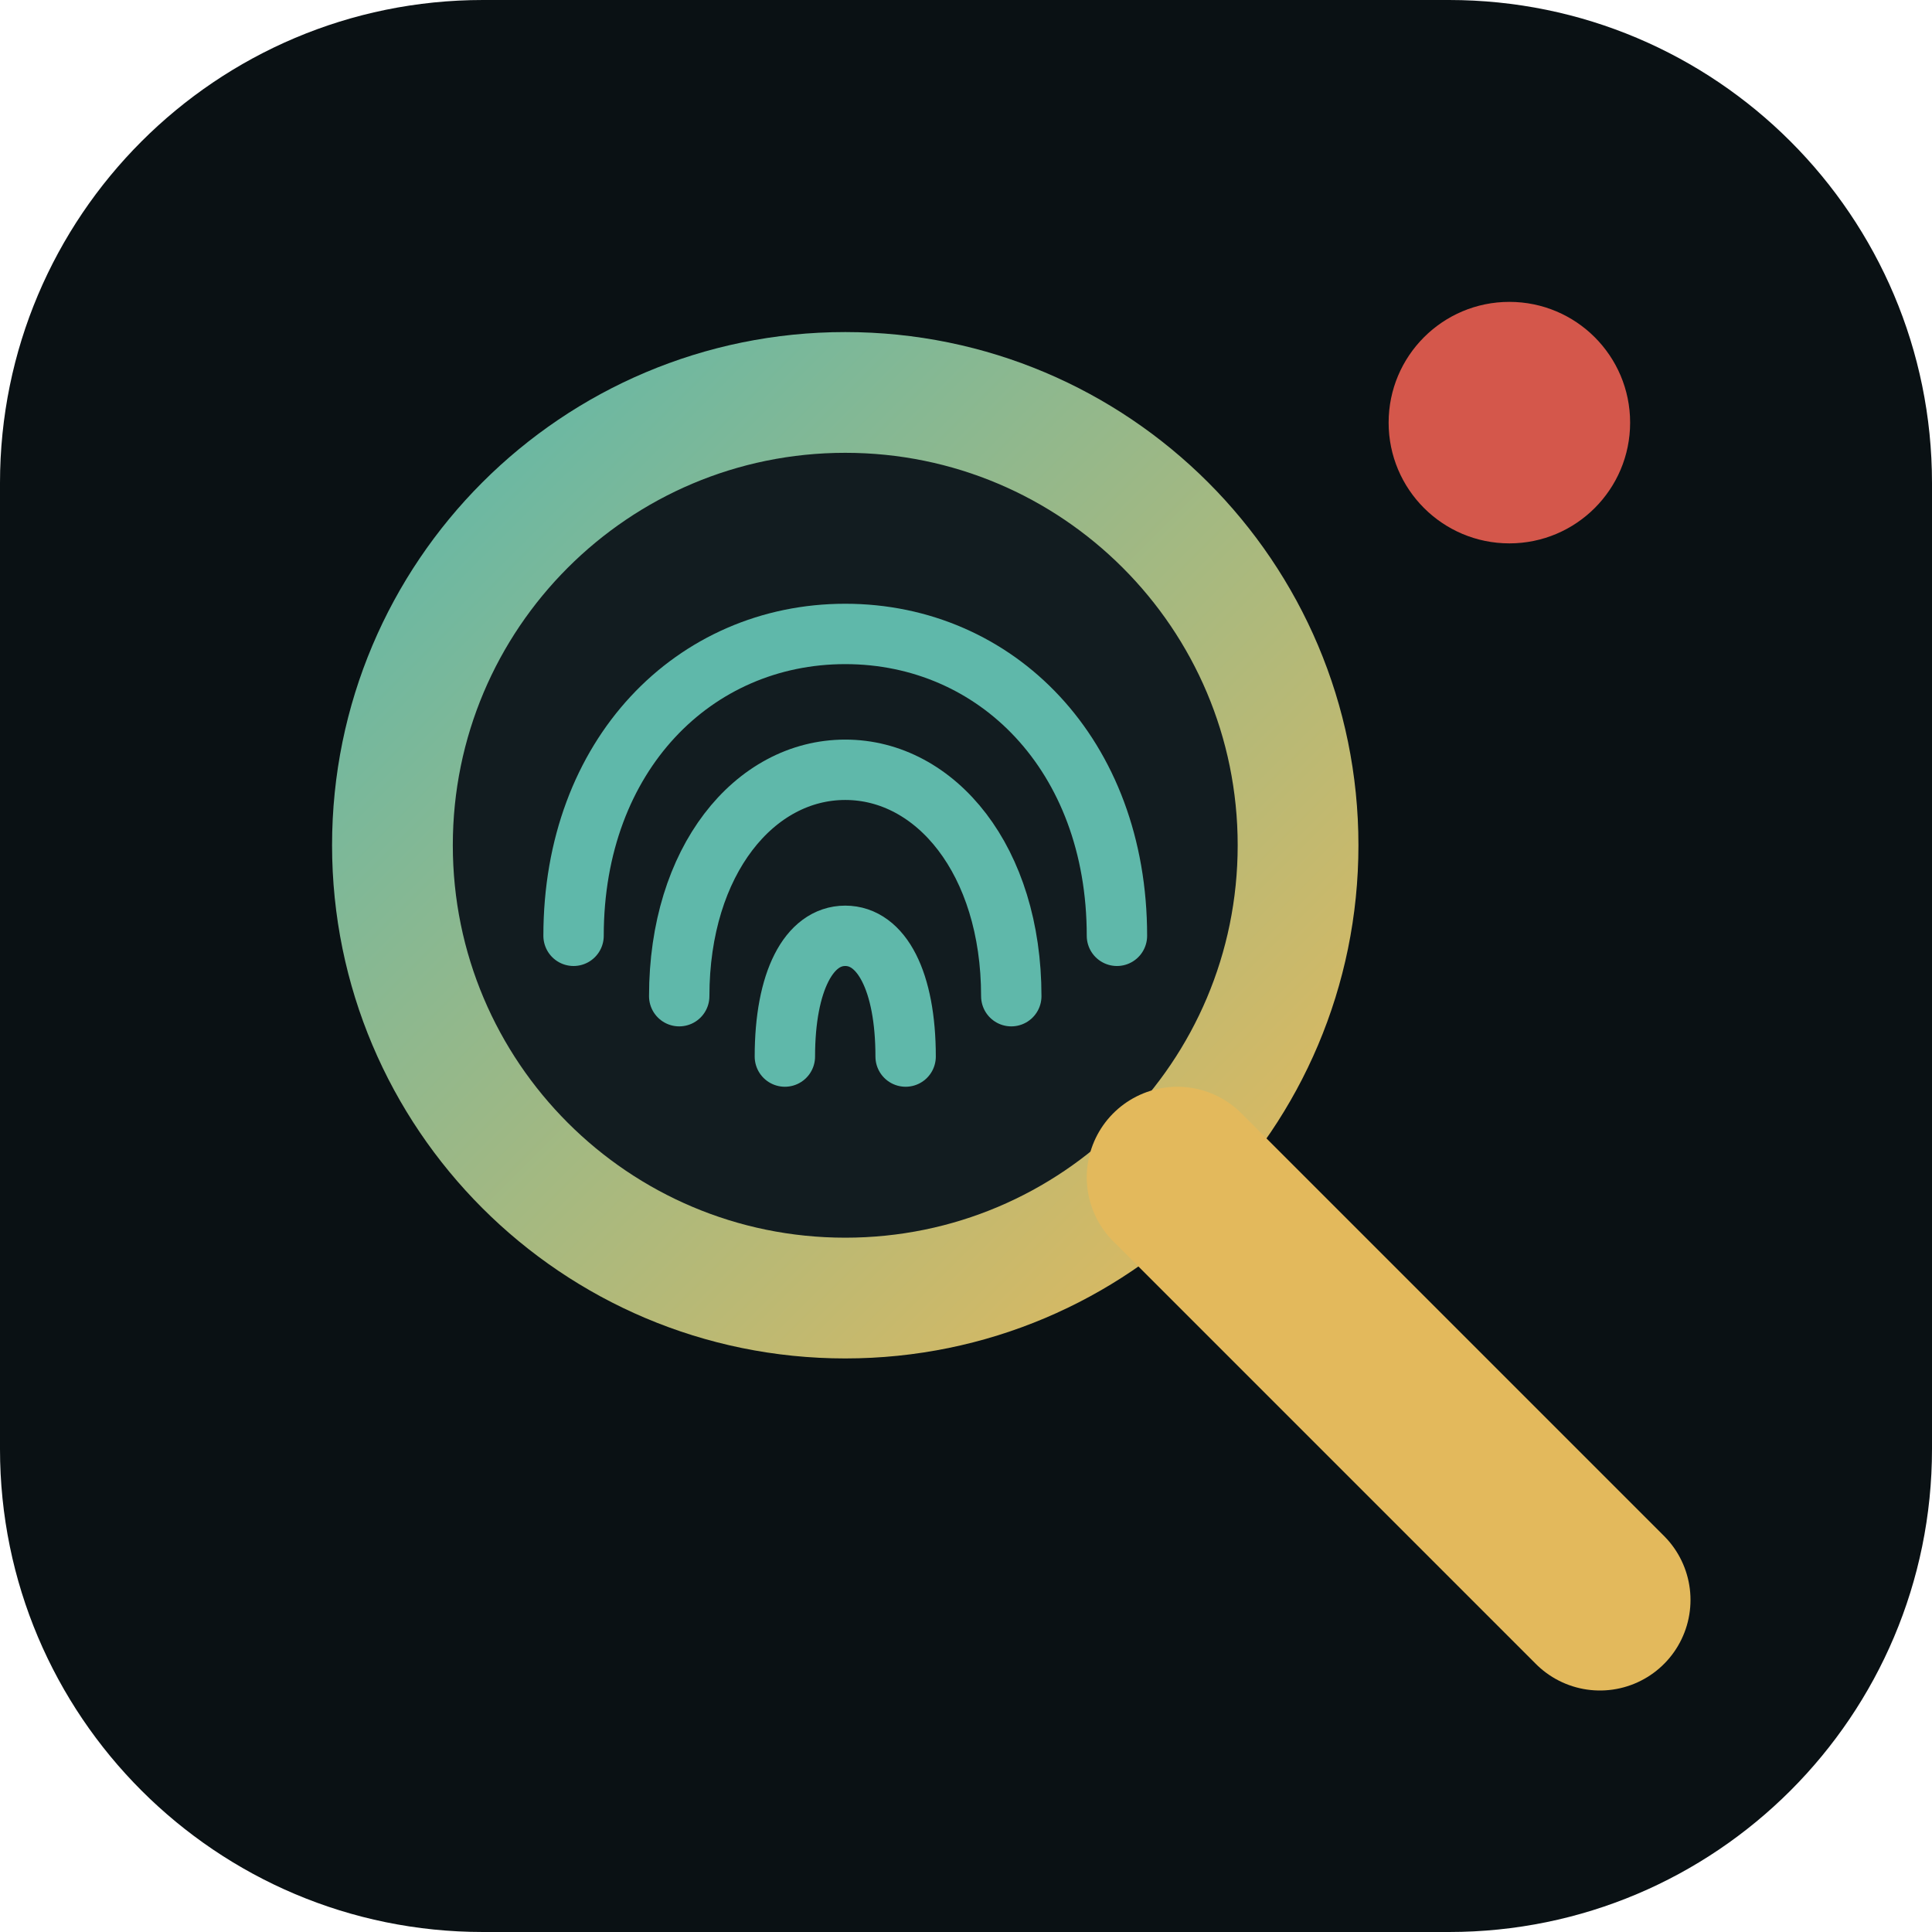
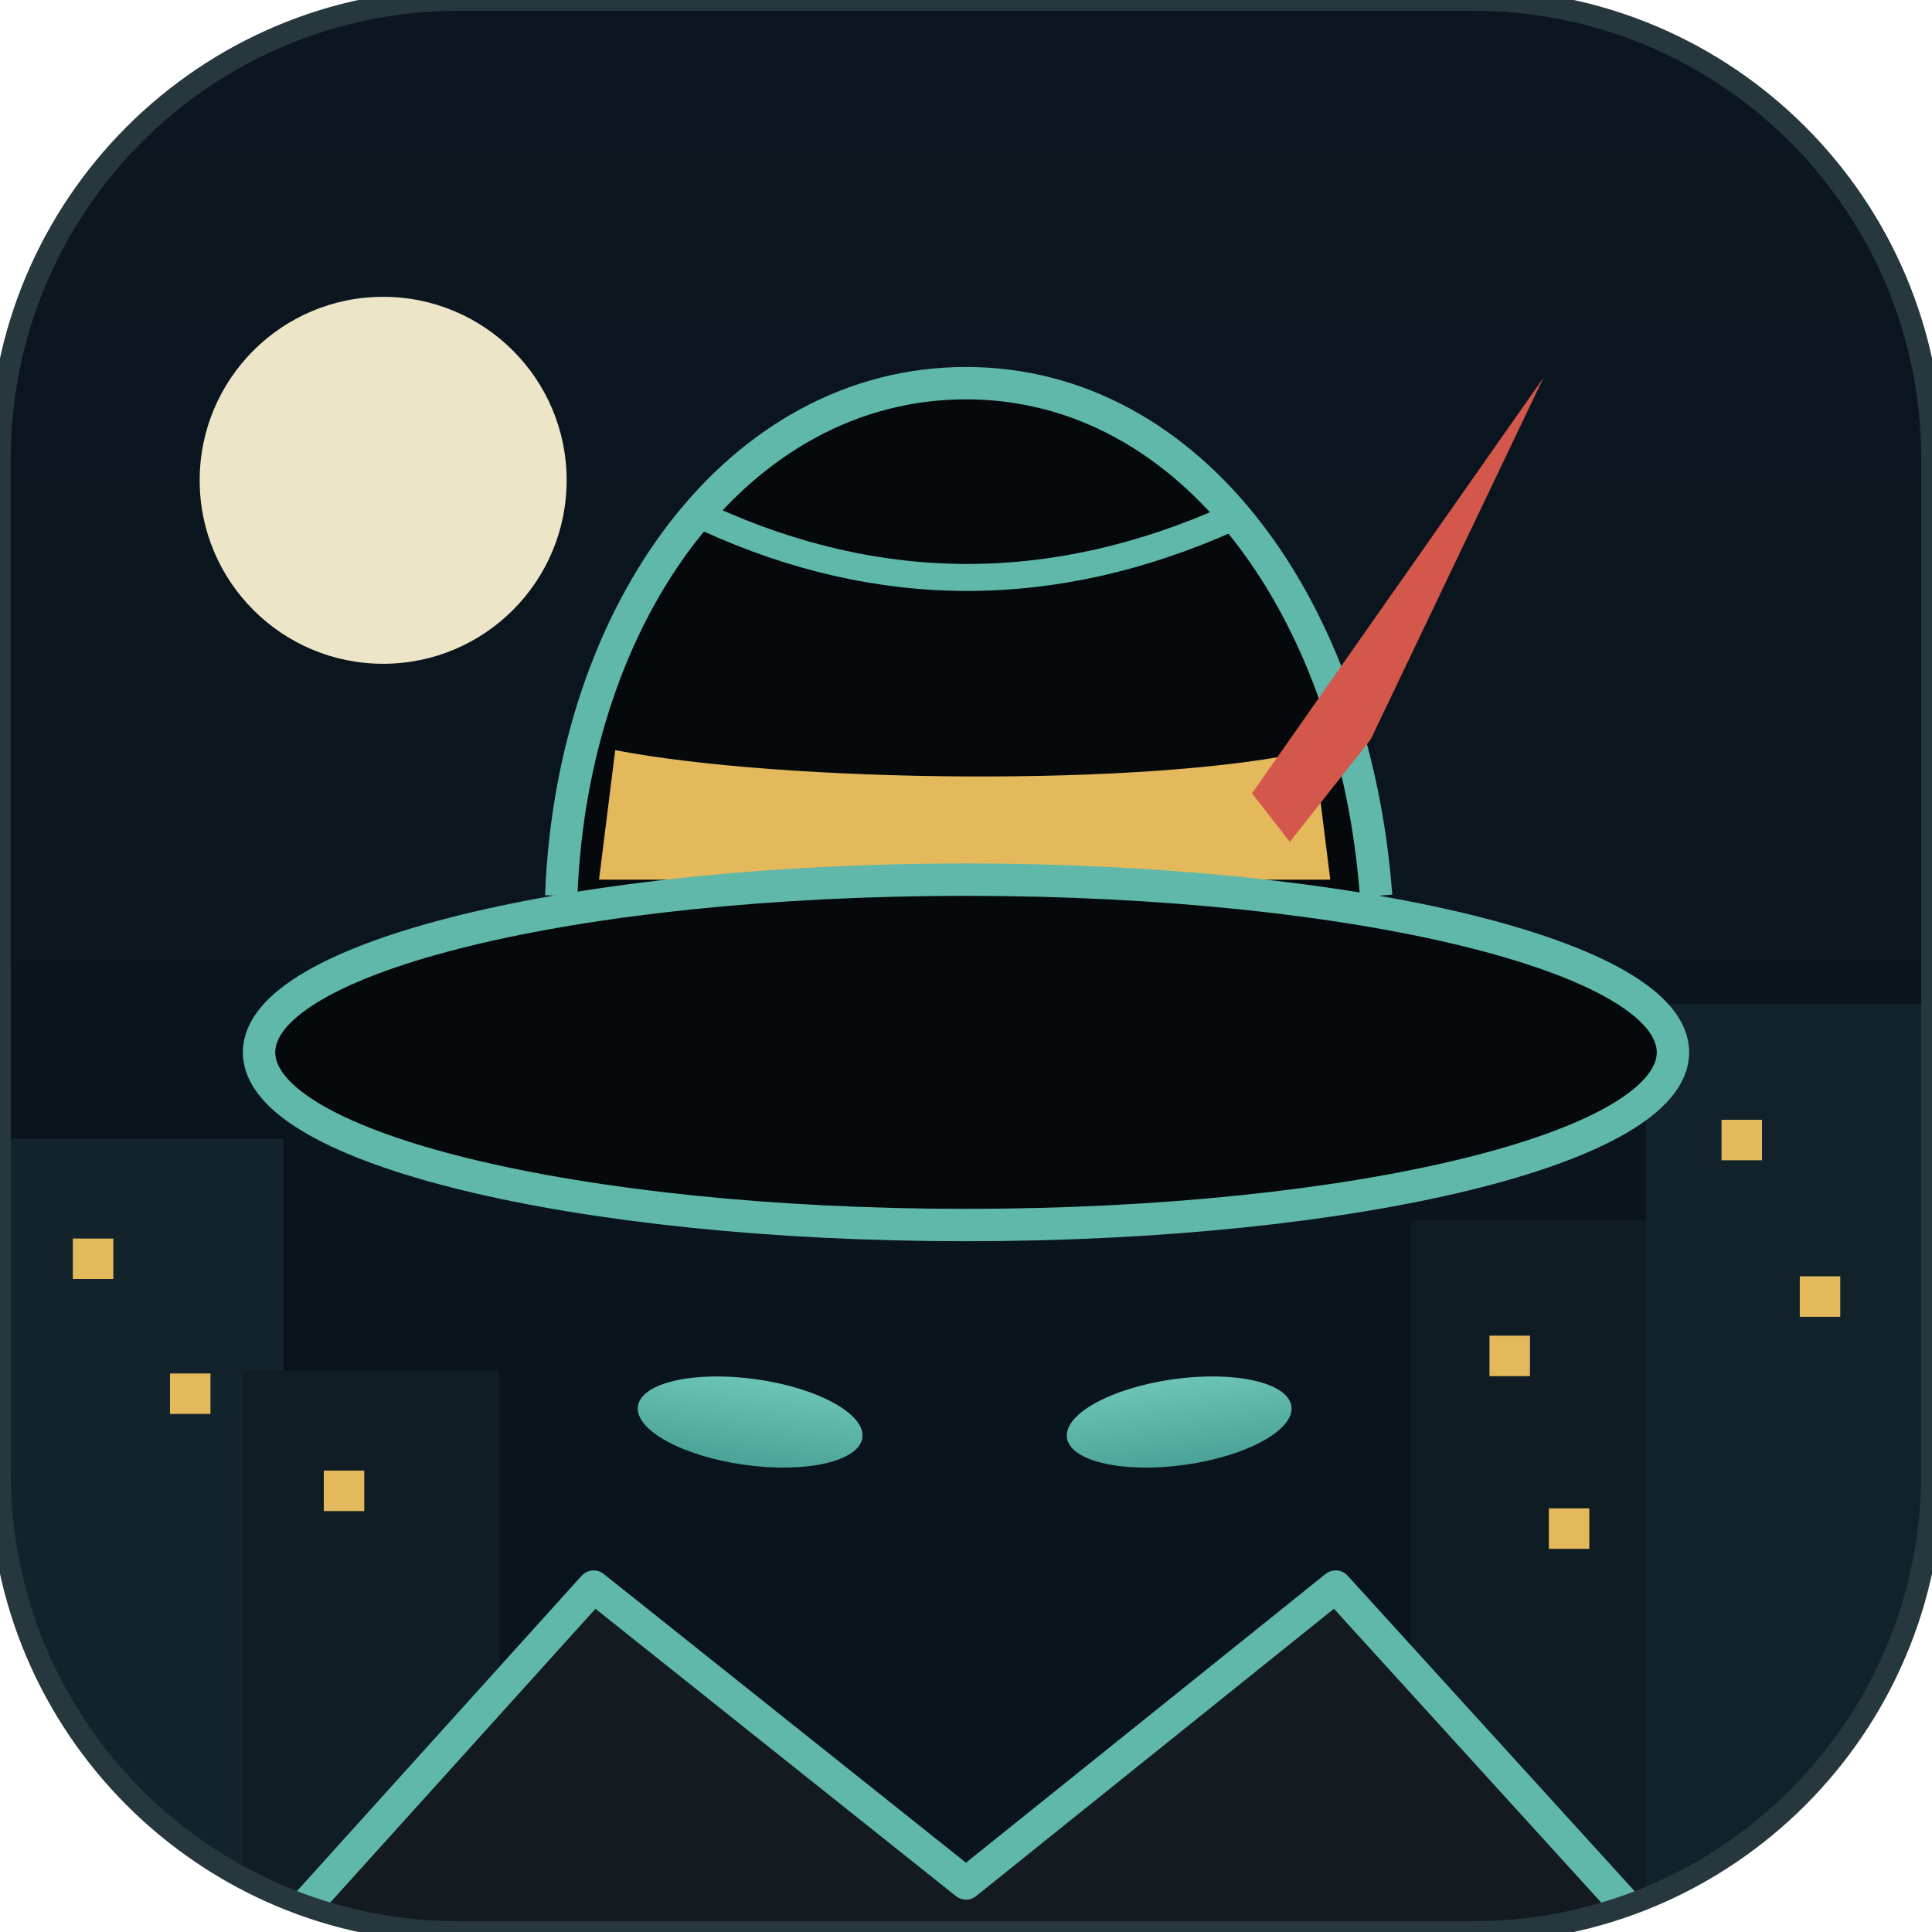
- <svg xmlns="http://www.w3.org/2000/svg" viewBox="0 0 64 64">
+ <svg xmlns="http://www.w3.org/2000/svg" viewBox="10 10 716 716">
  <defs>
-     <linearGradient id="g" x1="0" y1="0" x2="1" y2="1">
-       <stop offset="0" stop-color="#5fb8aa" />
-       <stop offset="1" stop-color="#e3b95c" />
+     <clipPath id="cfi">
+       <rect x="10" y="10" width="716" height="716" rx="170" />
+     </clipPath>
+     <linearGradient id="cfb" x1="0" y1="0" x2="0" y2="1">
+       <stop offset="0" stop-color="#0b1620" />
+       <stop offset="1" stop-color="#0a131a" />
+     </linearGradient>
+     <linearGradient id="cfe" x1="0" y1="0" x2="0" y2="1">
+       <stop offset="0" stop-color="#6cc4b5" />
+       <stop offset="1" stop-color="#4aa396" />
    </linearGradient>
  </defs>
-   <rect width="64" height="64" rx="16" fill="#0a1114" />
-   <circle cx="28" cy="28" r="15" fill="#121c20" stroke="url(#g)" stroke-width="4" />
-   <path d="M19 31c0-6 4-10 9-10s9 4 9 10M22.5 33c0-4.5 2.5-7.5 5.5-7.5s5.5 3 5.5 7.5M26 35c0-2.5.8-4 2-4s2 1.5 2 4" fill="none" stroke="#5fb8aa" stroke-width="2" stroke-linecap="round" />
-   <path d="M39 39l14 14" stroke="#e3b95c" stroke-width="6" stroke-linecap="round" />
-   <circle cx="50" cy="14" r="4" fill="#d4574b" />
+   <g clip-path="url(#cfi)">
+     <rect x="10" y="10" width="716" height="716" fill="url(#cfb)" />
+     <circle cx="152" cy="188" r="68" fill="#ece5c8" />
+     <rect x="115" y="432" width="505" height="294" fill="#0a141c" />
+     <rect x="10" y="432" width="105" height="294" fill="#13232c" />
+     <rect x="100" y="518" width="95" height="208" fill="#101d25" />
+     <rect x="533" y="462" width="87" height="264" fill="#0f1c24" />
+     <rect x="620" y="382" width="106" height="344" fill="#12222b" />
+     <g fill="#e3b95c">
+       <rect x="37" y="469" width="15" height="15" />
+       <rect x="73" y="519" width="15" height="15" />
+       <rect x="130" y="555" width="15" height="15" />
+       <rect x="648" y="425" width="15" height="15" />
+       <rect x="677" y="483" width="15" height="15" />
+       <rect x="562" y="505" width="15" height="15" />
+       <rect x="584" y="569" width="15" height="15" />
+     </g>
+     <path d="M100 742L230 598L368 708L505 598L636 742Z" fill="#131b21" stroke="#5fb8aa" stroke-width="12" stroke-linejoin="round" />
+     <ellipse cx="288" cy="537" rx="42" ry="16" transform="rotate(8 288 537)" fill="url(#cfe)" />
+     <ellipse cx="447" cy="537" rx="42" ry="16" transform="rotate(-8 447 537)" fill="url(#cfe)" />
+     <path d="M218 342C222 236 284 152 368 152S512 236 520 342Z" fill="#05090b" />
+     <path d="M238 288C300 300 436 302 497 288L503 336L232 336Z" fill="#e3b95c" />
+     <path d="M218 342C222 236 284 152 368 152S512 236 520 342" fill="none" stroke="#5fb8aa" stroke-width="12" stroke-linejoin="round" />
+     <path d="M272 202Q368 246 466 202" fill="none" stroke="#5fb8aa" stroke-width="10" stroke-linecap="round" />
+     <path d="M474 304L582 150L518 284L488 322Z" fill="#d4574b" />
+     <ellipse cx="368" cy="400" rx="262" ry="64" fill="#05090b" stroke="#5fb8aa" stroke-width="12" />
+   </g>
+   <rect x="10" y="10" width="716" height="716" rx="170" fill="none" stroke="#26373d" stroke-width="8" />
</svg>
